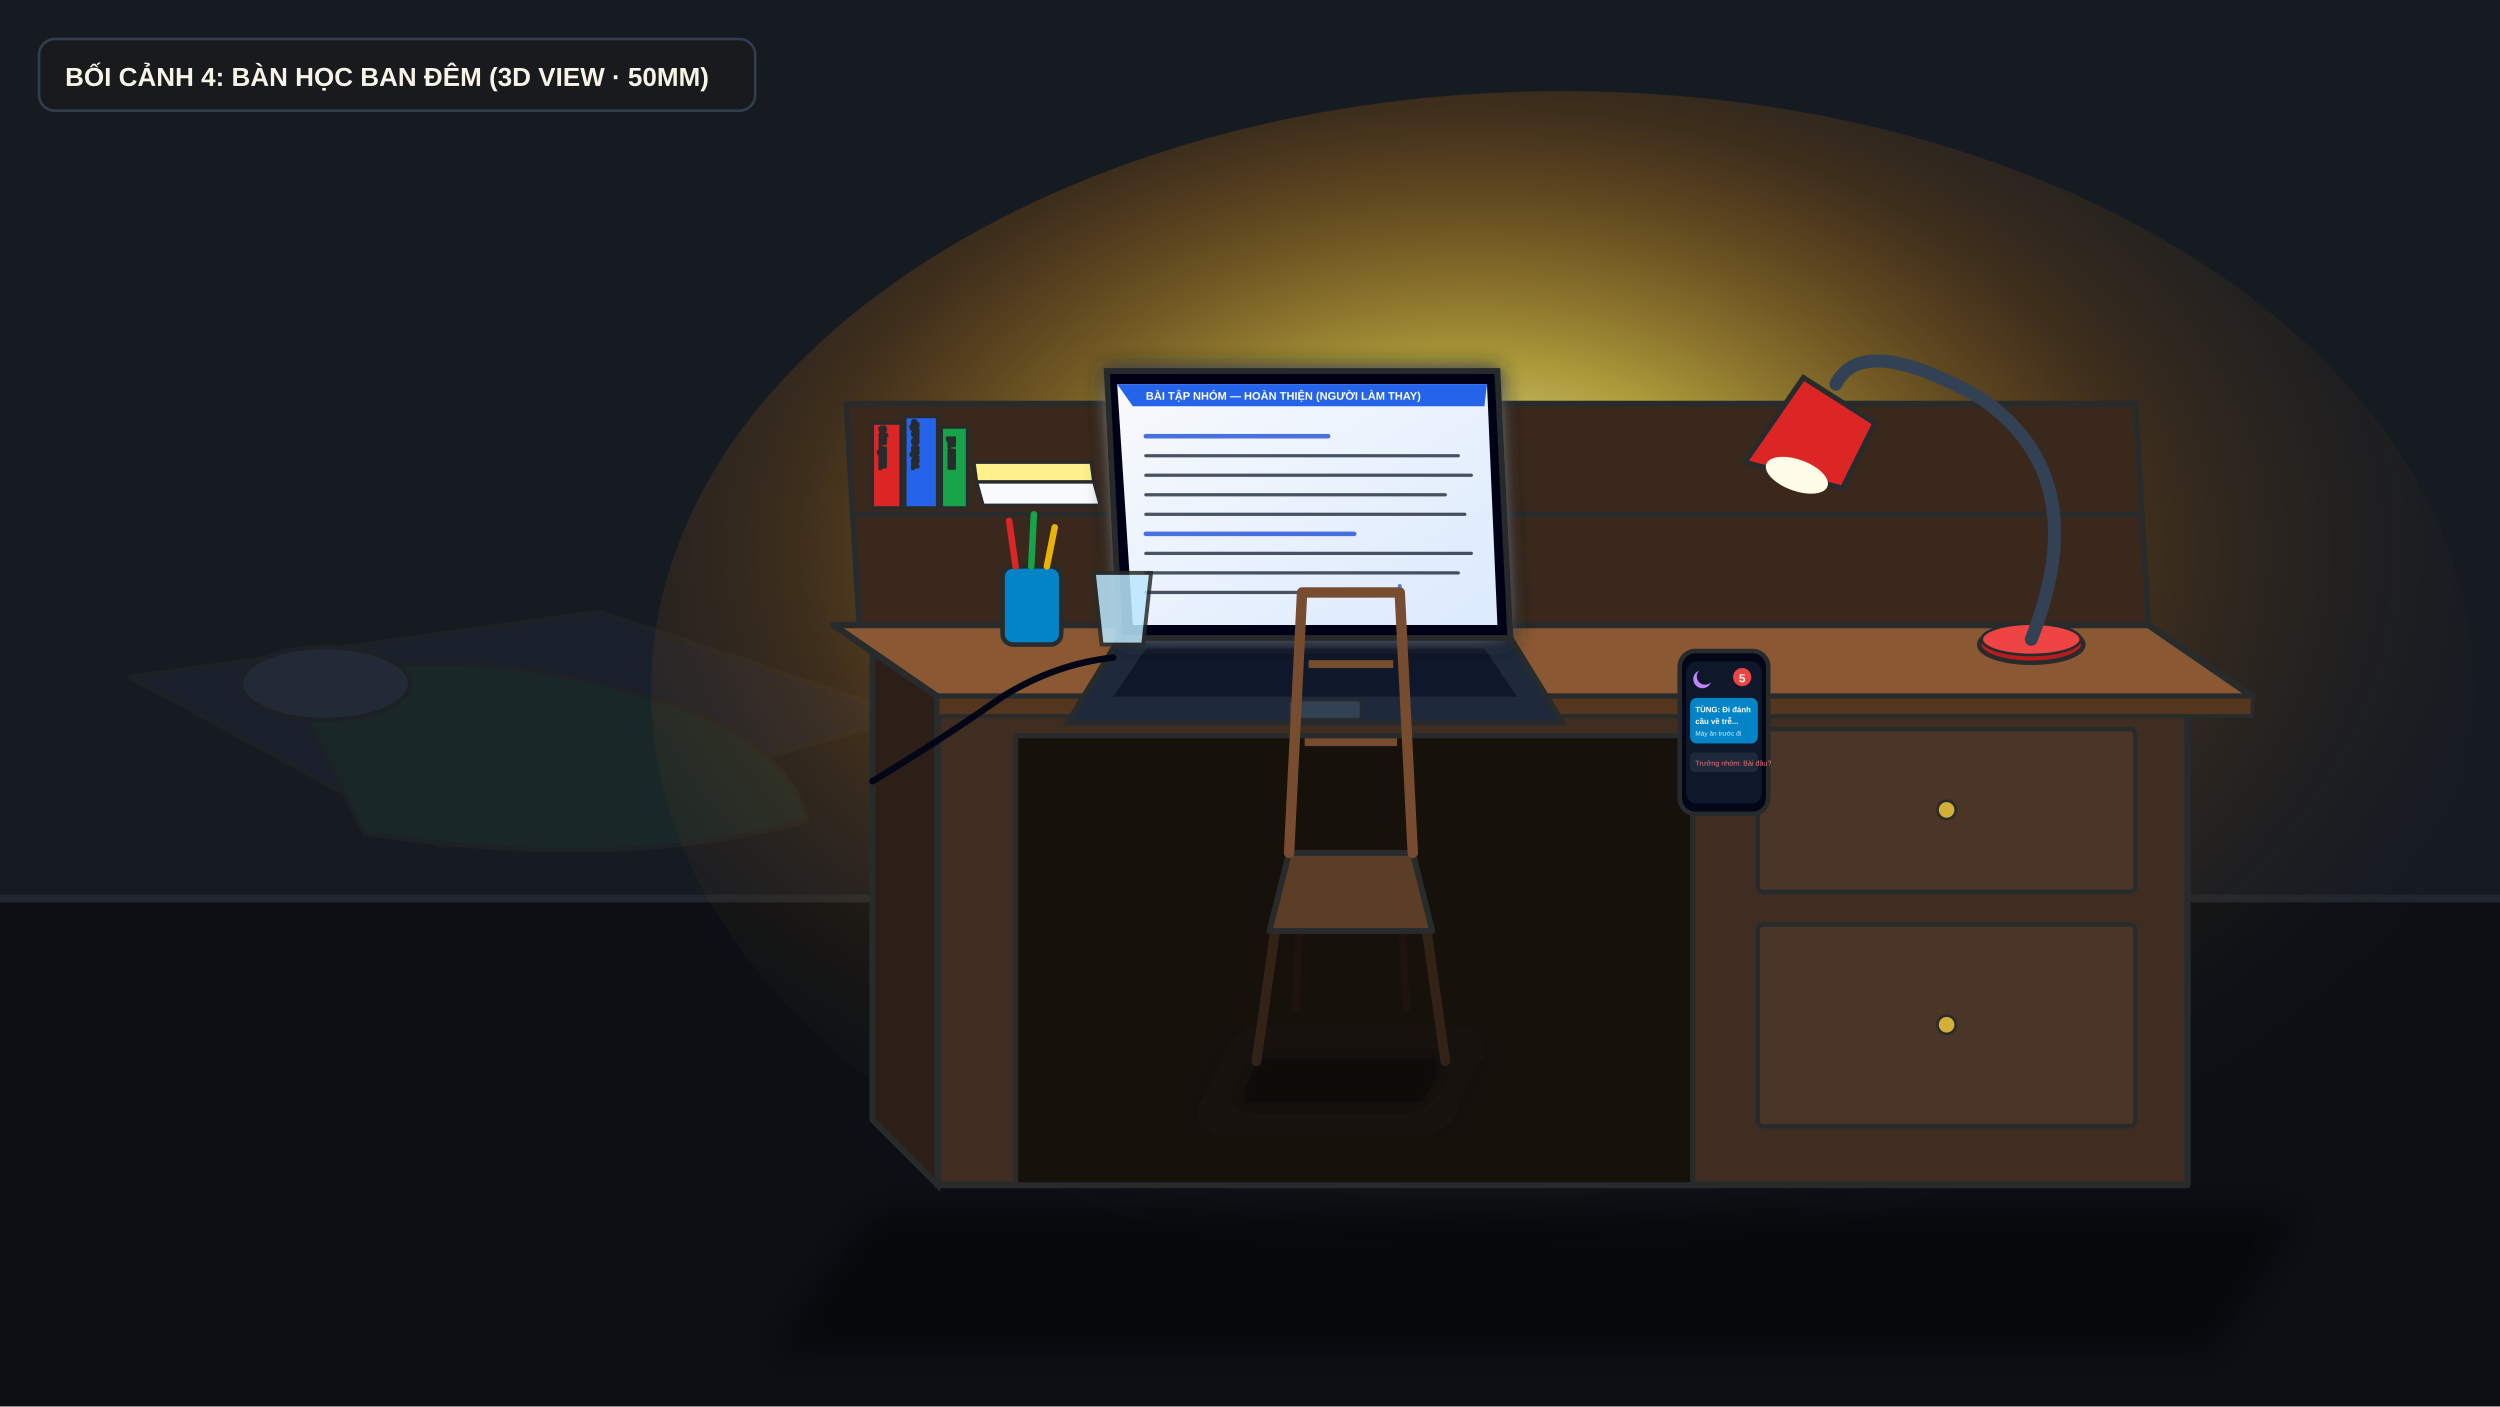
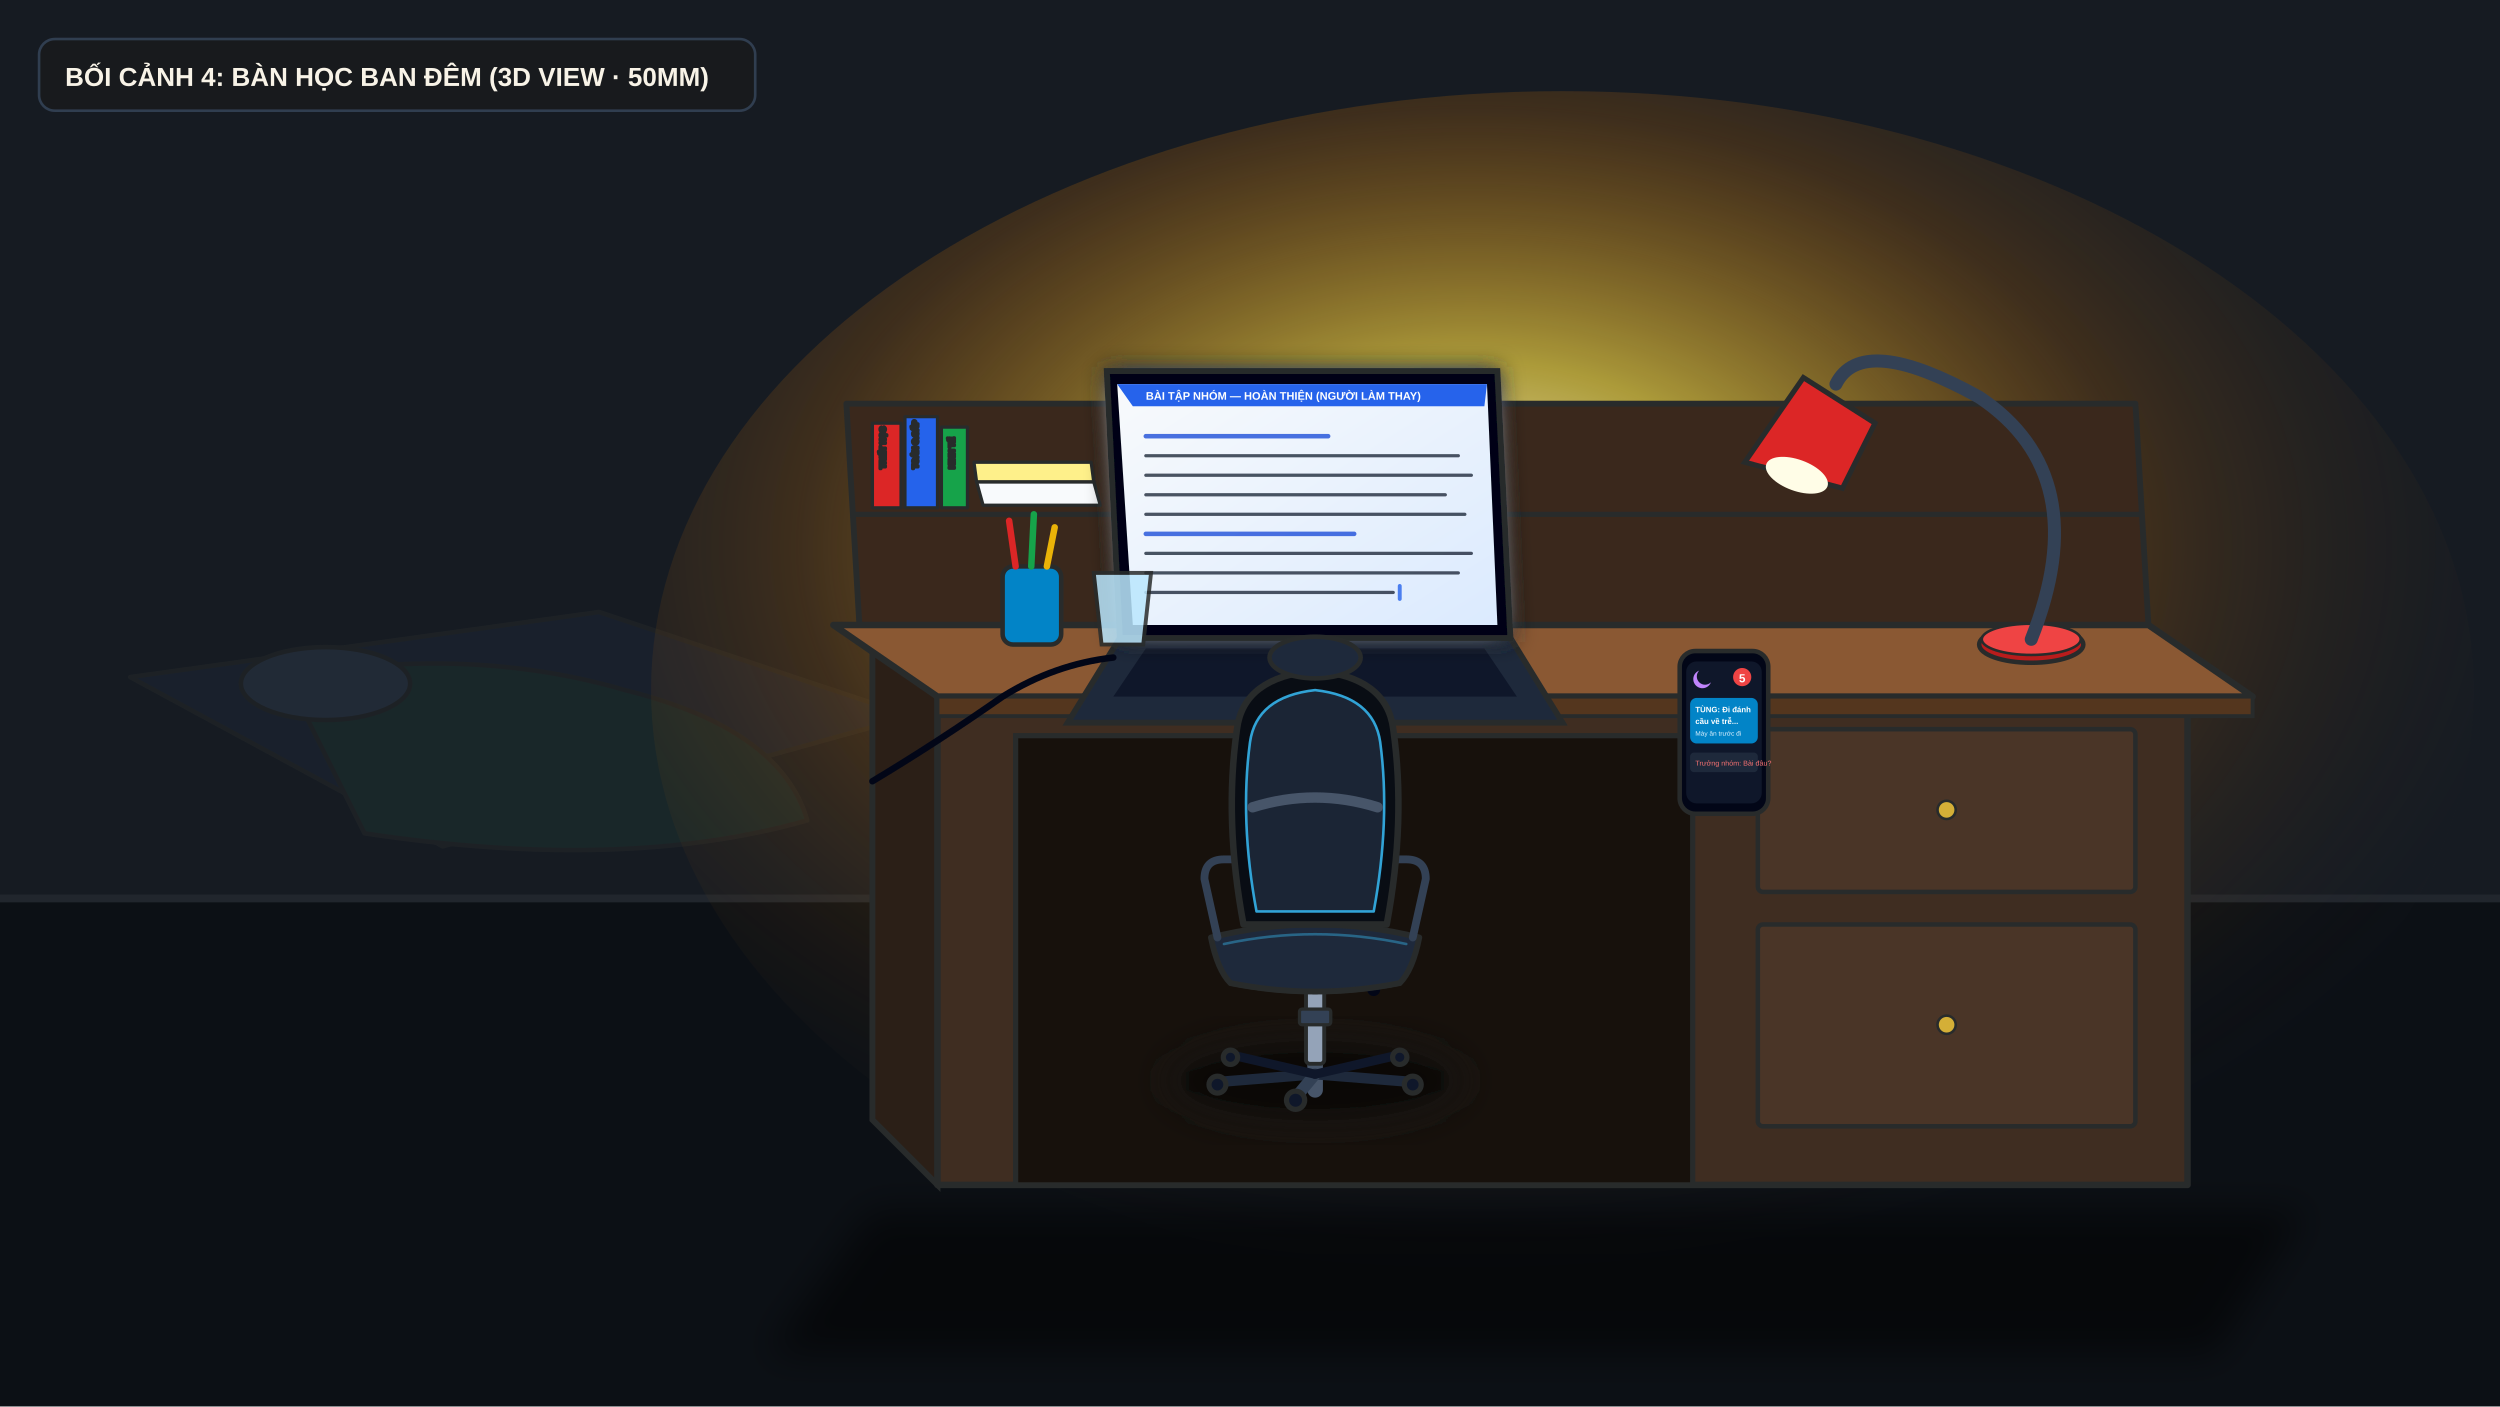
<svg xmlns="http://www.w3.org/2000/svg" width="1920" height="1080" viewBox="0 0 1920 1080">
  <defs>
    <radialGradient id="lamp-volumetric" cx="45%" cy="38%" r="62%">
      <stop offset="0%" stop-color="#fffde7" stop-opacity="0.95" />
      <stop offset="25%" stop-color="#fde047" stop-opacity="0.65" />
      <stop offset="60%" stop-color="#d97706" stop-opacity="0.2" />
      <stop offset="100%" stop-color="#0f172a" stop-opacity="0.0" />
    </radialGradient>
    <linearGradient id="screen-grad-3d" x1="0%" y1="0%" x2="100%" y2="100%">
      <stop offset="0%" stop-color="#f8fafc" />
      <stop offset="100%" stop-color="#dbeafe" />
    </linearGradient>
    <filter id="night-shadow" x="-20%" y="-20%" width="140%" height="140%">
      <feGaussianBlur stdDeviation="14" />
    </filter>
    <filter id="glow-screen">
      <feGaussianBlur stdDeviation="8" result="blur" />
      <feMerge>
        <feMergeNode in="blur" />
        <feMergeNode in="SourceGraphic" />
      </feMerge>
    </filter>
  </defs>
  <rect width="1920" height="1080" fill="#0d1117" />
  <rect width="1920" height="690" fill="#161b22" />
  <rect y="690" width="1920" height="390" fill="#0c1015" />
  <line x1="0" y1="690" x2="1920" y2="690" stroke="#21262d" stroke-width="6" stroke-linecap="round" />
  <g transform="translate(100 480)" opacity="0.4" stroke="#282b2b" stroke-width="3.5" stroke-linejoin="round">
    <polygon points="0,40 360,-10 600,70 240,170" fill="#1e293b" />
    <path d="M120 40 Q260 15 380 50 Q500 80 520 150 Q380 190 180 160 Z" fill="#1e3a34" />
    <ellipse cx="150" cy="45" rx="65" ry="28" fill="#334155" />
  </g>
  <ellipse cx="1200" cy="530" rx="700" ry="460" fill="url(#lamp-volumetric)" stroke="none" />
  <g id="desk-3d-unit" transform="translate(720 470)">
    <g transform="translate(0 -160)" stroke="#282b2b" stroke-width="4" stroke-linejoin="round">
      <polygon points="-70,0 920,0 930,170 -60,170" fill="#3a281c" stroke="#282b2b" stroke-width="4.5" />
      <line x1="-65" y1="85" x2="925" y2="85" stroke="#282b2b" stroke-width="4" />
      <line x1="430" y1="0" x2="430" y2="170" stroke="#282b2b" stroke-width="4" />
      <g stroke="#282b2b" stroke-width="2.5">
        <rect x="-50" y="15" width="22" height="65" fill="#dc2626" />
        <text x="-40" y="50" font-family="Arial" font-size="6" font-weight="bold" fill="#fff" transform="rotate(-90 -40 50)">TRIẾT HỌC</text>
        <rect x="-25" y="10" width="25" height="70" fill="#2563eb" />
        <text x="-15" y="50" font-family="Arial" font-size="6" font-weight="bold" fill="#fff" transform="rotate(-90 -15 50)">TOÁN C.CẤP</text>
        <rect x="3" y="18" width="20" height="62" fill="#16a34a" />
        <text x="13" y="50" font-family="Arial" font-size="6" font-weight="bold" fill="#fff" transform="rotate(-90 13 50)">KINH TẾ</text>
        <polygon points="30,60 120,60 125,78 35,78" fill="#f8fafc" />
        <polygon points="28,45 118,45 120,60 30,60" fill="#fef08a" />
      </g>
      <rect x="160" y="20" width="45" height="45" fill="#fef08a" stroke="#ca8a04" stroke-width="1.5" transform="rotate(-8 160 20)" />
      <text x="165" y="38" font-family="Arial" font-size="6.5" font-weight="bold" fill="#854d0e" transform="rotate(-8 160 20)">NỘP BÀI!</text>
      <text x="165" y="48" font-family="Arial" font-size="5" fill="#b91c1c" transform="rotate(-8 160 20)">Hôm nay 23h59</text>
    </g>
    <polygon points="-50,460 1050,460 980,570 -130,570" fill="#000" opacity="0.5" filter="url(#night-shadow)" />
    <polygon points="-50,20 0,65 0,440 -50,390" fill="#2b1f17" stroke="#282b2b" stroke-width="4.5" />
    <polygon points="0,65 960,65 960,440 0,440" fill="#3f2d21" stroke="#282b2b" stroke-width="5" stroke-linejoin="round" />
    <rect x="60" y="95" width="520" height="345" fill="#17110c" stroke="#282b2b" stroke-width="4" />
    <g stroke="#282b2b" stroke-width="3.5">
      <rect x="630" y="90" width="290" height="125" rx="4" fill="#4a3527" />
      <circle cx="775" cy="152" r="7" fill="#d4af37" stroke-width="2" />
      <rect x="630" y="240" width="290" height="155" rx="4" fill="#4a3527" />
      <circle cx="775" cy="317" r="7" fill="#d4af37" stroke-width="2" />
    </g>
    <polygon points="-80,10 930,10 1010,65 0,65" fill="#8a5833" stroke="#282b2b" stroke-width="5" stroke-linejoin="round" />
    <polygon points="0,65 1010,65 1010,80 0,80" fill="#54361e" stroke="#282b2b" stroke-width="3" />
    <g transform="translate(840 25)">
      <ellipse cx="0" cy="0" rx="40" ry="14" fill="#b91c1c" stroke="#282b2b" stroke-width="3.5" />
      <ellipse cx="0" cy="-4" rx="38" ry="12" fill="#ef4444" stroke="#282b2b" stroke-width="2" />
      <path d="M0 -4 Q50 -130 -40 -190 Q-130 -240 -150 -200" fill="none" stroke="#334155" stroke-width="10" stroke-linecap="round" />
      <path d="M-175 -205 L-120 -170 L-145 -120 L-220 -140 Z" fill="#dc2626" stroke="#282b2b" stroke-width="4" />
      <ellipse cx="-180" cy="-130" rx="25" ry="12" fill="#fffde7" stroke="none" transform="rotate(20 -180 -130)" />
    </g>
    <g transform="translate(280 20)">
      <polygon points="-140,0 160,0 200,65 -180,65" fill="#1e293b" stroke="#282b2b" stroke-width="4.5" />
      <polygon points="-120,8 140,8 165,45 -145,45" fill="#0f172a" stroke="none" />
      <rect x="-10" y="48" width="55" height="14" rx="2" fill="#334155" stroke="#282b2b" stroke-width="1.5" />
      <path d="M-145 15 Q-190 20 -230 45 Q-280 80 -330 110" fill="none" stroke="#020617" stroke-width="5" stroke-linecap="round" />
      <g filter="url(#glow-screen)">
        <polygon points="-140,0 160,0 150,-205 -150,-205" fill="#020617" stroke="#282b2b" stroke-width="4.5" />
        <polygon points="-130,-10 150,-10 142,-195 -142,-195" fill="url(#screen-grad-3d)" stroke="none" />
        <polygon points="-130,-178 140,-178 142,-195 -142,-195" fill="#2563eb" stroke="none" />
        <text x="-120" y="-183" font-family="Arial" font-size="8.5" font-weight="bold" fill="#ffffff">BÀI TẬP NHÓM — HOÀN THIỆN (NGƯỜI LÀM THAY)</text>
        <g stroke="#1e293b" stroke-width="2.5" stroke-linecap="round" opacity="0.8">
          <line x1="-120" y1="-155" x2="20" y2="-155" stroke-width="3.5" stroke="#1d4ed8" />
          <line x1="-120" y1="-140" x2="120" y2="-140" />
          <line x1="-120" y1="-125" x2="130" y2="-125" />
          <line x1="-120" y1="-110" x2="110" y2="-110" />
          <line x1="-120" y1="-95" x2="125" y2="-95" />
          <line x1="-120" y1="-80" x2="40" y2="-80" stroke-width="3.5" stroke="#1d4ed8" />
          <line x1="-120" y1="-65" x2="130" y2="-65" />
          <line x1="-120" y1="-50" x2="120" y2="-50" />
          <line x1="-120" y1="-35" x2="70" y2="-35" />
          <line x1="75" y1="-40" x2="75" y2="-30" stroke="#2563eb" stroke-width="3" />
        </g>
      </g>
    </g>
    <g transform="translate(570 30)">
      <rect x="0" y="0" width="68" height="125" rx="12" fill="#020617" stroke="#282b2b" stroke-width="3.5" />
      <rect x="5" y="8" width="58" height="109" rx="8" fill="#0f172a" stroke="none" />
      <path d="M24 24 A 7 7 0 1 1 15 15 A 5 5 0 0 0 24 24 Z" fill="#c084fc" stroke="none" />
      <circle cx="48" cy="20" r="7" fill="#ef4444" stroke="none" />
      <text x="48" y="24" font-family="Arial" font-size="9" font-weight="bold" fill="#ffffff" text-anchor="middle">5</text>
      <rect x="8" y="36" width="52" height="35" rx="5" fill="#0284c7" stroke="none" />
      <text x="12" y="47" font-family="Arial" font-size="6" font-weight="bold" fill="#ffffff">TÙNG: Đi đánh</text>
      <text x="12" y="56" font-family="Arial" font-size="6" font-weight="bold" fill="#ffffff">cầu về trễ...</text>
      <text x="12" y="65" font-family="Arial" font-size="5" fill="#e0f2fe">Mày ăn trước đi</text>
      <rect x="8" y="78" width="52" height="15" rx="3" fill="#1e293b" stroke="none" />
      <text x="12" y="88" font-family="Arial" font-size="5.5" fill="#f87171">Trưởng nhóm: Bài đâu?</text>
    </g>
    <g transform="translate(50 15)">
      <rect x="0" y="-50" width="45" height="60" rx="8" fill="#0284c7" stroke="#282b2b" stroke-width="3.5" />
      <line x1="10" y1="-50" x2="5" y2="-85" stroke="#dc2626" stroke-width="5" stroke-linecap="round" />
      <line x1="22" y1="-50" x2="24" y2="-90" stroke="#16a34a" stroke-width="5" stroke-linecap="round" />
      <line x1="34" y1="-50" x2="40" y2="-80" stroke="#eab308" stroke-width="5" stroke-linecap="round" />
      <path d="M70 -45 L76 10 L108 10 L114 -45 Z" fill="#bae6fd" stroke="#282b2b" stroke-width="3" opacity="0.85" />
    </g>
  </g>
-   <g transform="translate(980 620)" stroke="#282b2b" stroke-width="4" stroke-linejoin="round">
-     <polygon points="-20,180 150,180 120,240 -50,240" fill="#000" opacity="0.4" filter="url(#night-shadow)" />
-     <line x1="0" y1="90" x2="-15" y2="195" stroke="#332216" stroke-width="7.5" stroke-linecap="round" />
-     <line x1="115" y1="90" x2="130" y2="195" stroke="#332216" stroke-width="7.5" stroke-linecap="round" />
-     <line x1="20" y1="50" x2="15" y2="155" stroke="#1e140d" stroke-width="5.5" stroke-linecap="round" />
-     <line x1="95" y1="50" x2="100" y2="155" stroke="#1e140d" stroke-width="5.5" stroke-linecap="round" />
-     <polygon points="10,35 105,35 120,95 -5,95" fill="#5c3d26" stroke="#282b2b" stroke-width="4.5" />
-     <path d="M10 35 L20 -165 L95 -165 L105 35" fill="none" stroke="#784c2f" stroke-width="8" stroke-linecap="round" />
-     <line x1="25" y1="-110" x2="90" y2="-110" stroke="#784c2f" stroke-width="6" />
-     <line x1="22" y1="-50" x2="93" y2="-50" stroke="#784c2f" stroke-width="6" />
+   <g transform="translate(1010 680)" stroke="#282b2b" stroke-width="4" stroke-linejoin="round" stroke-linecap="round">
+     <ellipse cx="0" cy="150" rx="115" ry="35" fill="#000" opacity="0.55" filter="url(#night-shadow)" />
+     <g transform="translate(0 135)">
+       <line x1="0" y1="0" x2="0" y2="22" stroke="#475569" stroke-width="12" />
+       <line x1="0" y1="10" x2="-75" y2="16" stroke="#1e293b" stroke-width="8" />
+       <line x1="0" y1="10" x2="75" y2="16" stroke="#1e293b" stroke-width="8" />
+       <line x1="0" y1="10" x2="-15" y2="28" stroke="#334155" stroke-width="9" />
+       <line x1="0" y1="10" x2="-65" y2="-5" stroke="#0f172a" stroke-width="7" />
+       <line x1="0" y1="10" x2="65" y2="-5" stroke="#0f172a" stroke-width="7" />
+       <circle cx="-75" cy="18" r="6.5" fill="#0f172a" />
+       <circle cx="75" cy="18" r="6.5" fill="#0f172a" />
+       <circle cx="-15" cy="30" r="7" fill="#0f172a" />
+       <circle cx="-65" cy="-3" r="5.5" fill="#0f172a" />
+       <circle cx="65" cy="-3" r="5.5" fill="#0f172a" />
+     </g>
+     <rect x="-7" y="75" width="14" height="62" rx="3" fill="#94a3b8" stroke="#282b2b" stroke-width="3" />
+     <rect x="-12" y="95" width="24" height="12" rx="2" fill="#334155" stroke="#282b2b" stroke-width="2.5" />
+     <line x1="10" y1="70" x2="45" y2="80" stroke="#1e293b" stroke-width="5" />
+     <circle cx="45" cy="80" r="5" fill="#020617" stroke="none" />
+     <path d="M-75 55 Q0 70 75 55 L65 75 Q0 88 -65 75 Z" fill="#0f172a" stroke="#282b2b" stroke-width="4" />
+     <path d="M-80 40 Q0 20 80 40 Q75 65 65 75 Q0 88 -65 75 Q-75 65 -80 40 Z" fill="#1e293b" stroke="#282b2b" stroke-width="4.5" />
+     <path d="M-70 45 Q0 30 70 45" fill="none" stroke="#38bdf8" stroke-width="2" opacity="0.4" />
+     <path d="M-75 40 L-85 -5 Q-85 -20 -70 -20 L-50 -20" fill="none" stroke="#334155" stroke-width="6" />
+     <path d="M75 40 L85 -5 Q85 -20 70 -20 L50 -20" fill="none" stroke="#334155" stroke-width="6" />
+     <path d="M-55 30 Q-70 -50 -60 -120 Q-55 -160 0 -165 Q55 -160 60 -120 Q70 -50 55 30 Z" fill="#090d14" stroke="#282b2b" stroke-width="5" />
+     <path d="M-45 20 Q-58 -50 -50 -110 Q-45 -145 0 -150 Q45 -145 50 -110 Q58 -50 45 20 Z" fill="#1e293b" stroke="#38bdf8" stroke-width="2" opacity="0.85" />
+     <path d="M-48 -60 Q0 -75 48 -60" fill="none" stroke="#475569" stroke-width="8" stroke-linecap="round" />
+     <ellipse cx="0" cy="-175" rx="35" ry="16" fill="#1e293b" stroke="#282b2b" stroke-width="3.5" />
  </g>
  <rect x="30" y="30" width="550" height="55" rx="12" fill="#181a1d" opacity="0.9" stroke="#334155" stroke-width="2" />
  <text x="50" y="66" font-family="Arial, sans-serif" font-size="20" font-weight="bold" fill="#f8f3e7">BỐI CẢNH 4: BÀN HỌC BAN ĐÊM (3D VIEW · 50MM)</text>
</svg>
